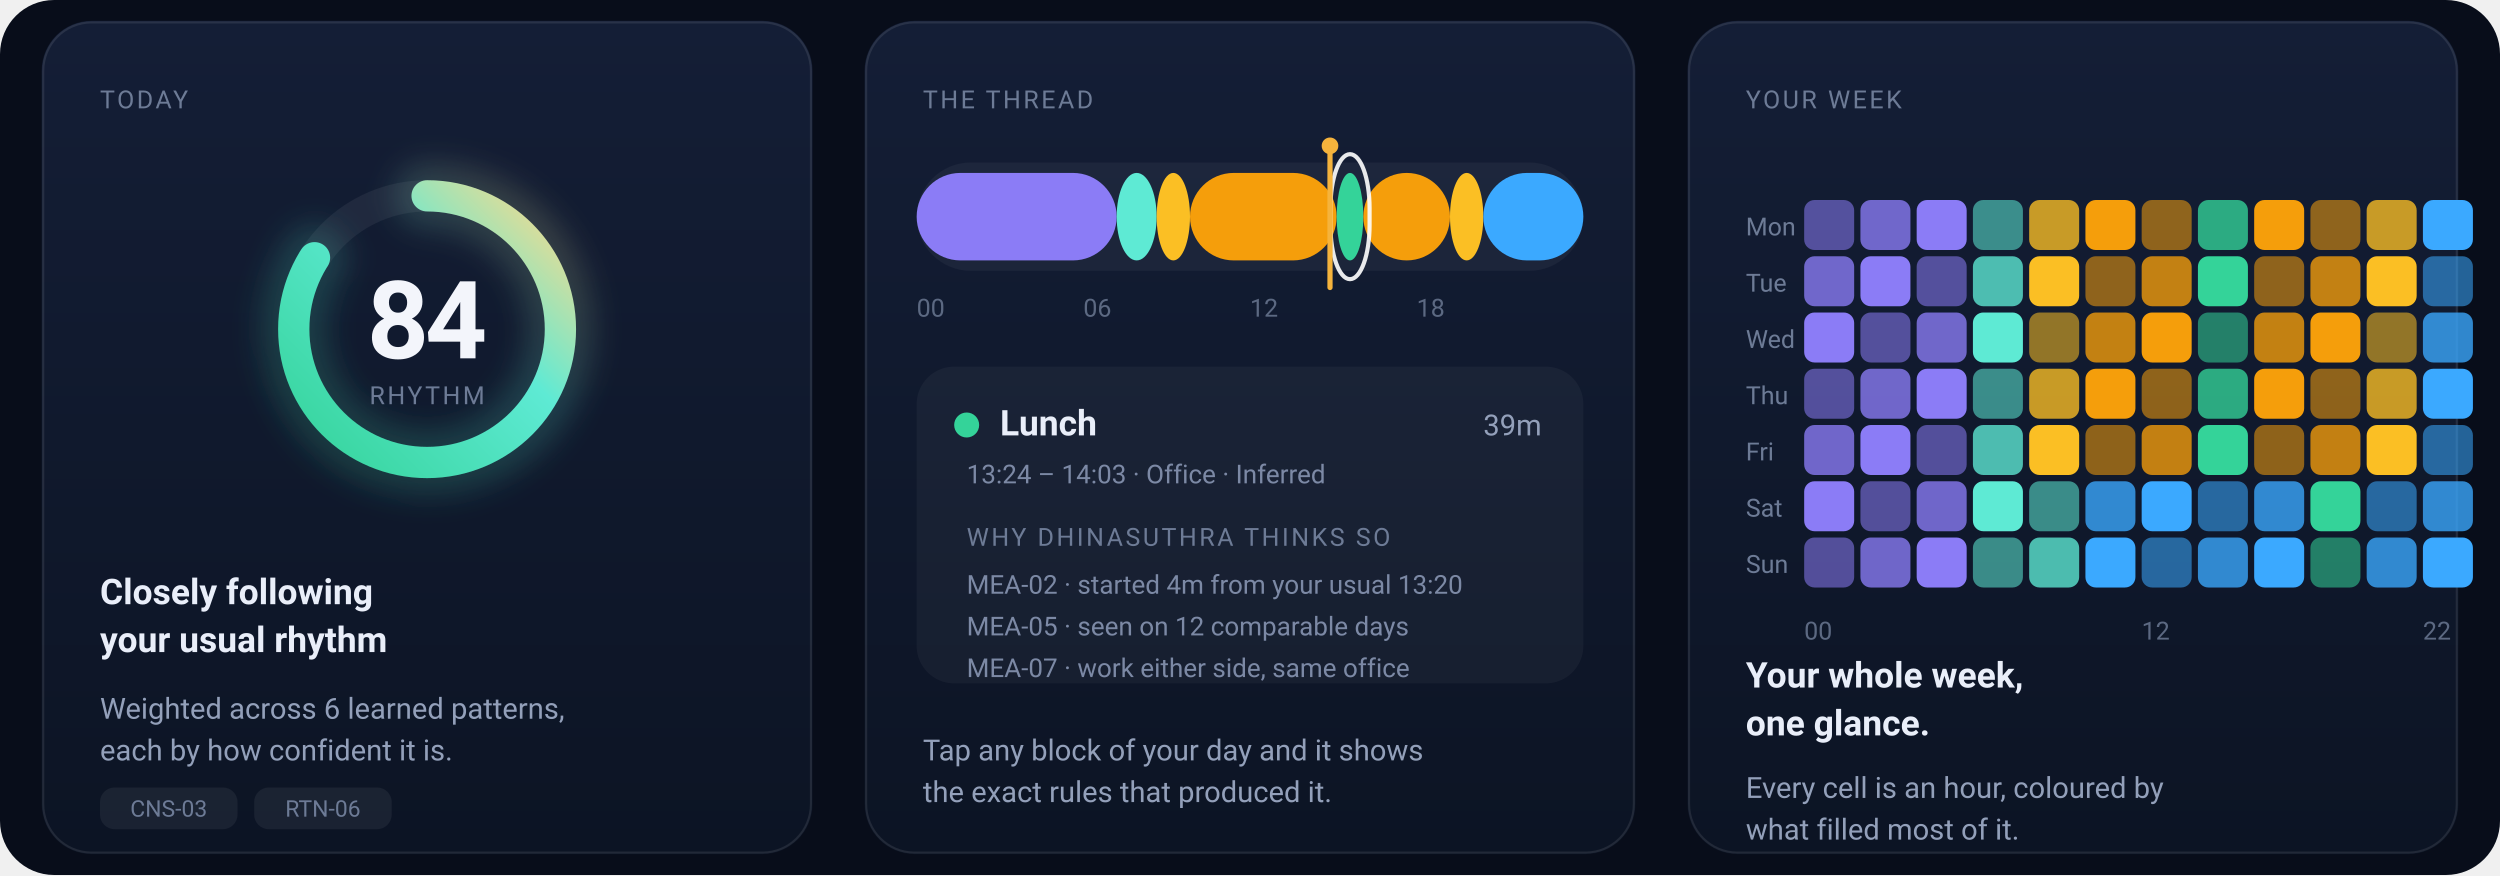
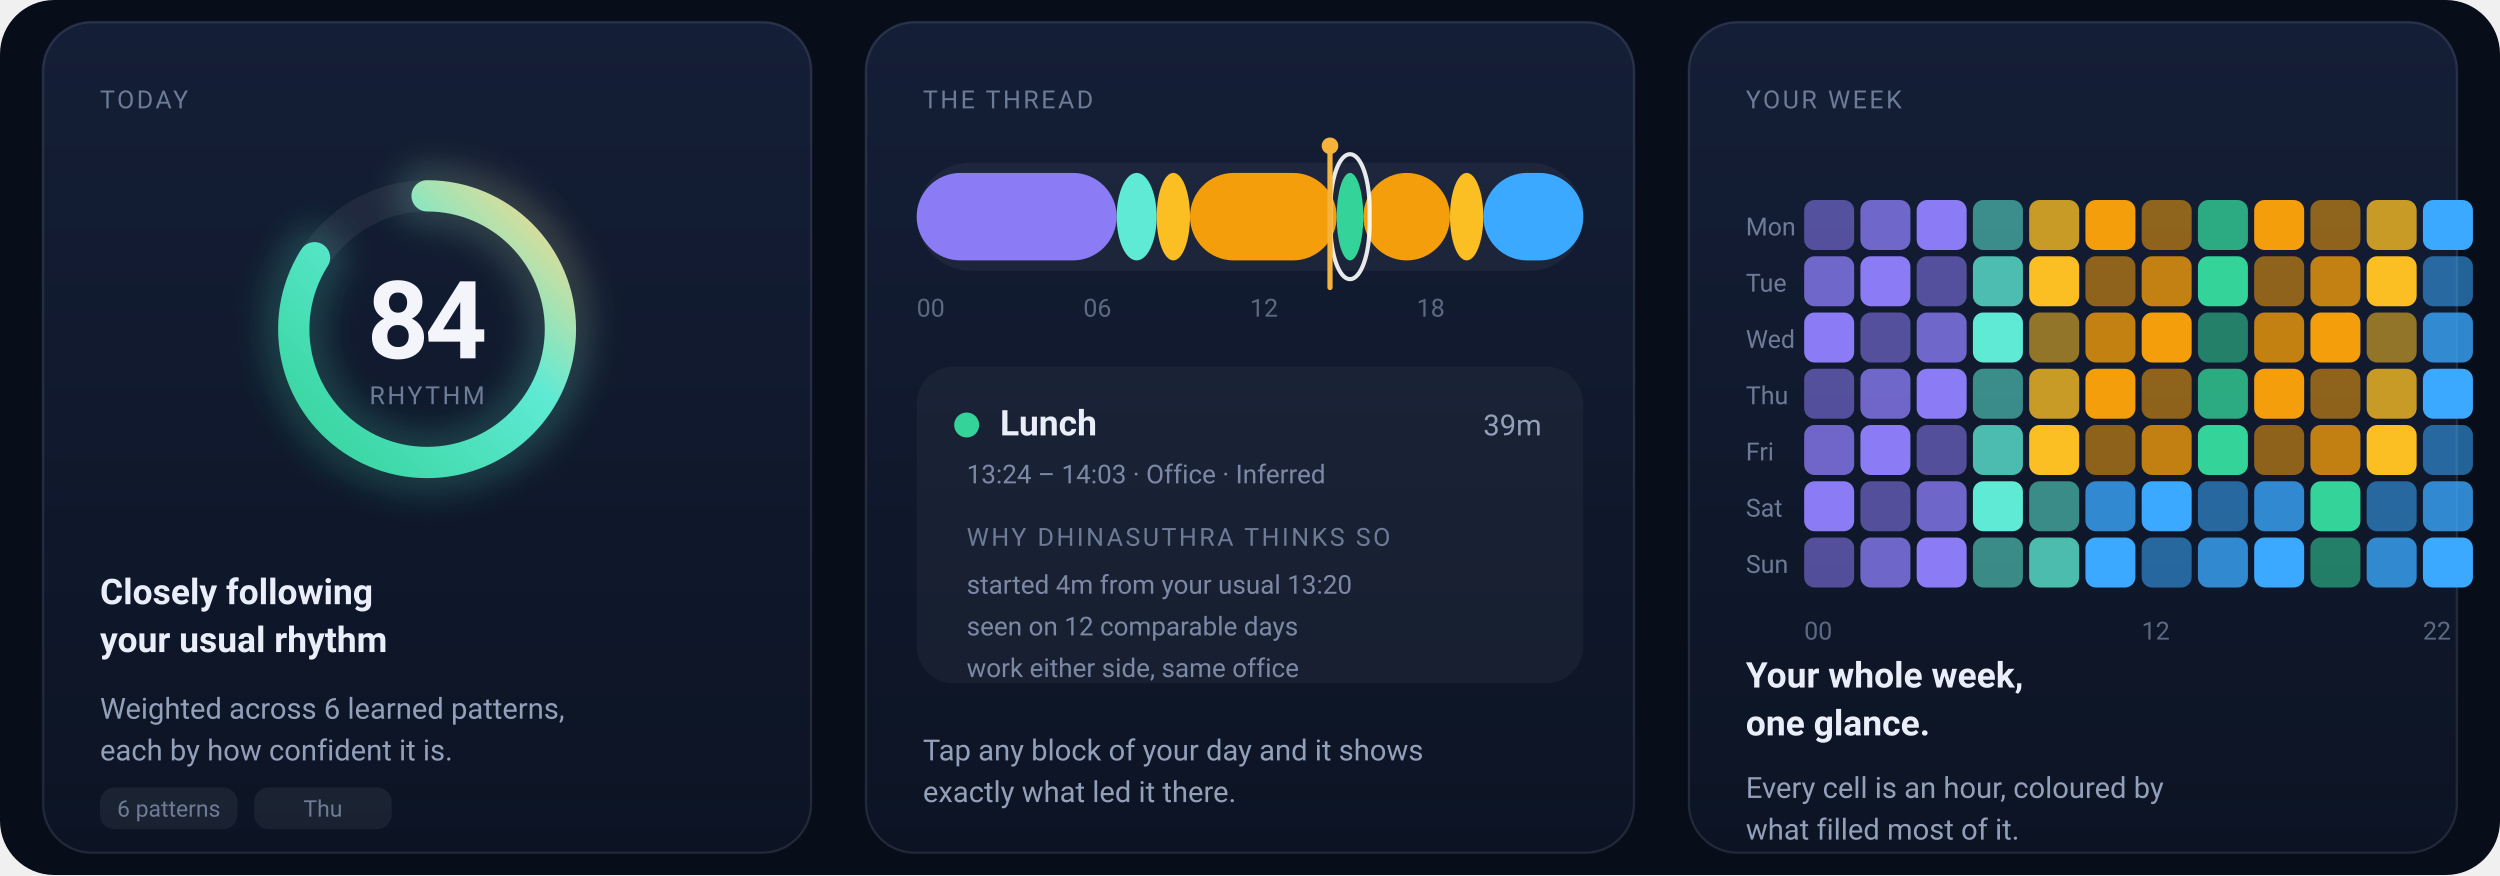
<svg xmlns="http://www.w3.org/2000/svg" viewBox="0 0 1200 420" width="1200" height="420" role="img" aria-label="An illustration of DhinaSuthra's visual language: a rhythm score ring, a 24-hour day ribbon with one episode inspected, and a week heatmap">
  <defs>
    <linearGradient id="card" x1="0" y1="0" x2="0" y2="1">
      <stop offset="0%" stop-color="#141E36" />
      <stop offset="100%" stop-color="#0C1424" />
    </linearGradient>
    <linearGradient id="ring" x1="0" y1="0" x2="1" y2="1">
      <stop offset="0%" stop-color="#34D399" />
      <stop offset="60%" stop-color="#5EEAD4" />
      <stop offset="100%" stop-color="#FFD98A" />
    </linearGradient>
    <filter id="soft" x="-60%" y="-60%" width="220%" height="220%">
      <feGaussianBlur stdDeviation="7" />
    </filter>
  </defs>
  <rect width="1200" height="420" fill="#080D1A" rx="26" />
  <rect x="20" y="10" width="370" height="400" rx="24" fill="url(#card)" />
  <rect x="20.75" y="10.75" width="368.5" height="398.5" rx="23.25" fill="none" stroke="#FFFFFF" stroke-opacity="0.09" />
  <rect x="415" y="10" width="370" height="400" rx="24" fill="url(#card)" />
  <rect x="415.75" y="10.75" width="368.5" height="398.5" rx="23.25" fill="none" stroke="#FFFFFF" stroke-opacity="0.09" />
  <rect x="810" y="10" width="370" height="400" rx="24" fill="url(#card)" />
  <rect x="810.75" y="10.75" width="368.5" height="398.5" rx="23.25" fill="none" stroke="#FFFFFF" stroke-opacity="0.09" />
  <text x="48" y="52" font-family="-apple-system, 'Segoe UI', Roboto, Helvetica, Arial, sans-serif" font-size="12" fill="#6D7B96" letter-spacing="1.2">TODAY</text>
  <circle cx="205" cy="158" r="64" fill="none" stroke="#FFFFFF" stroke-opacity="0.06" stroke-width="15" />
  <g transform="rotate(-90 205 158)">
    <circle cx="205" cy="158" r="64" fill="none" stroke="url(#ring)" stroke-opacity="0.18" stroke-width="32" stroke-linecap="round" stroke-dasharray="337.8 402.1" filter="url(#soft)" />
    <circle cx="205" cy="158" r="64" fill="none" stroke="url(#ring)" stroke-width="15" stroke-linecap="round" stroke-dasharray="337.8 402.1" />
  </g>
  <text x="205" y="172" font-family="-apple-system, 'Segoe UI', Roboto, Helvetica, Arial, sans-serif" font-size="52" fill="#F3F5FB" font-weight="700" text-anchor="middle" letter-spacing="-2">84</text>
  <text x="205" y="194" font-family="-apple-system, 'Segoe UI', Roboto, Helvetica, Arial, sans-serif" font-size="12" fill="#6D7B96" text-anchor="middle" letter-spacing="1.2">RHYTHM</text>
  <text x="48" y="290" font-family="-apple-system, 'Segoe UI', Roboto, Helvetica, Arial, sans-serif" font-size="17" fill="#E9EEF9" font-weight="600">Closely following</text>
  <text x="48" y="313" font-family="-apple-system, 'Segoe UI', Roboto, Helvetica, Arial, sans-serif" font-size="17" fill="#E9EEF9" font-weight="600">your usual rhythm</text>
  <text x="48" y="345" font-family="-apple-system, 'Segoe UI', Roboto, Helvetica, Arial, sans-serif" font-size="14" fill="#93A0BA">Weighted across 6 learned patterns,</text>
  <text x="48" y="365" font-family="-apple-system, 'Segoe UI', Roboto, Helvetica, Arial, sans-serif" font-size="14" fill="#93A0BA">each by how confident it is.</text>
  <rect x="48" y="378" width="66" height="20" rx="7" fill="#FFFFFF" fill-opacity="0.06" />
-   <text x="81" y="392" font-family="-apple-system, 'Segoe UI', Roboto, Helvetica, Arial, sans-serif" font-size="11" fill="#6D7B96" text-anchor="middle">CNS-03</text>
+   <text x="81" y="392" font-family="-apple-system, 'Segoe UI', Roboto, Helvetica, Arial, sans-serif" font-size="11" fill="#6D7B96" text-anchor="middle">6 patterns</text>
  <rect x="122" y="378" width="66" height="20" rx="7" fill="#FFFFFF" fill-opacity="0.06" />
-   <text x="155" y="392" font-family="-apple-system, 'Segoe UI', Roboto, Helvetica, Arial, sans-serif" font-size="11" fill="#6D7B96" text-anchor="middle">RTN-06</text>
+   <text x="155" y="392" font-family="-apple-system, 'Segoe UI', Roboto, Helvetica, Arial, sans-serif" font-size="11" fill="#6D7B96" text-anchor="middle">Thu</text>
  <text x="443" y="52" font-family="-apple-system, 'Segoe UI', Roboto, Helvetica, Arial, sans-serif" font-size="12" fill="#6D7B96" letter-spacing="1.2">THE THREAD</text>
  <rect x="440" y="78" width="320" height="52" rx="26" fill="#FFFFFF" fill-opacity="0.045" />
  <rect x="440.0" y="83" width="96.0" height="42" rx="21" fill="#8B7CF6" />
  <rect x="536.0" y="83" width="19.2" height="42" rx="21" fill="#5EEAD4" />
  <rect x="555.2" y="83" width="16.0" height="42" rx="21" fill="#FBBF24" />
  <rect x="571.2" y="83" width="70.4" height="42" rx="21" fill="#F59E0B" />
  <rect x="641.6" y="83" width="12.8" height="42" rx="21" fill="#34D399" />
  <rect x="654.4" y="83" width="41.6" height="42" rx="21" fill="#F59E0B" />
  <rect x="696.0" y="83" width="16.0" height="42" rx="21" fill="#FBBF24" />
  <rect x="712.0" y="83" width="48.0" height="42" rx="21" fill="#3BA9FF" />
  <rect x="638.6" y="74" width="18.8" height="60" rx="26" fill="none" stroke="#FFFFFF" stroke-opacity="0.9" stroke-width="2" />
  <line x1="638.4" y1="70" x2="638.4" y2="138" stroke="#F5B33C" stroke-width="2.5" stroke-linecap="round" />
  <circle cx="638.4" cy="70" r="4" fill="#F5B33C" />
  <text x="440.0" y="152" font-family="-apple-system, 'Segoe UI', Roboto, Helvetica, Arial, sans-serif" font-size="12" fill="#5C6982">00</text>
  <text x="520.0" y="152" font-family="-apple-system, 'Segoe UI', Roboto, Helvetica, Arial, sans-serif" font-size="12" fill="#5C6982">06</text>
  <text x="600.0" y="152" font-family="-apple-system, 'Segoe UI', Roboto, Helvetica, Arial, sans-serif" font-size="12" fill="#5C6982">12</text>
  <text x="680.0" y="152" font-family="-apple-system, 'Segoe UI', Roboto, Helvetica, Arial, sans-serif" font-size="12" fill="#5C6982">18</text>
  <rect x="440" y="176" width="320" height="152" rx="18" fill="#FFFFFF" fill-opacity="0.04" />
  <circle cx="464" cy="204" r="6" fill="#34D399" />
  <text x="480" y="209" font-family="-apple-system, 'Segoe UI', Roboto, Helvetica, Arial, sans-serif" font-size="17" fill="#E9EEF9" font-weight="600">Lunch</text>
  <text x="740" y="209" font-family="-apple-system, 'Segoe UI', Roboto, Helvetica, Arial, sans-serif" font-size="14" fill="#93A0BA" text-anchor="end">39m</text>
  <text x="464" y="232" font-family="-apple-system, 'Segoe UI', Roboto, Helvetica, Arial, sans-serif" font-size="12.5" fill="#7C89A5">13:24 – 14:03 · Office · Inferred</text>
  <text x="464" y="262" font-family="-apple-system, 'Segoe UI', Roboto, Helvetica, Arial, sans-serif" font-size="12" fill="#6D7B96" letter-spacing="1.2">WHY DHINASUTHRA THINKS SO</text>
-   <text x="464" y="285" font-family="-apple-system, 'Segoe UI', Roboto, Helvetica, Arial, sans-serif" font-size="12.5" fill="#7C89A5">MEA-02 · started 4m from your usual 13:20</text>
-   <text x="464" y="305" font-family="-apple-system, 'Segoe UI', Roboto, Helvetica, Arial, sans-serif" font-size="12.5" fill="#7C89A5">MEA-05 · seen on 12 comparable days</text>
-   <text x="464" y="325" font-family="-apple-system, 'Segoe UI', Roboto, Helvetica, Arial, sans-serif" font-size="12.5" fill="#7C89A5">MEA-07 · work either side, same office</text>
+   <text x="464" y="285" font-family="-apple-system, 'Segoe UI', Roboto, Helvetica, Arial, sans-serif" font-size="12.5" fill="#7C89A5">started 4m from your usual 13:20</text>
+   <text x="464" y="305" font-family="-apple-system, 'Segoe UI', Roboto, Helvetica, Arial, sans-serif" font-size="12.5" fill="#7C89A5">seen on 12 comparable days</text>
+   <text x="464" y="325" font-family="-apple-system, 'Segoe UI', Roboto, Helvetica, Arial, sans-serif" font-size="12.5" fill="#7C89A5">work either side, same office</text>
  <text x="443" y="365" font-family="-apple-system, 'Segoe UI', Roboto, Helvetica, Arial, sans-serif" font-size="14" fill="#93A0BA">Tap any block of your day and it shows</text>
-   <text x="443" y="385" font-family="-apple-system, 'Segoe UI', Roboto, Helvetica, Arial, sans-serif" font-size="14" fill="#93A0BA">the exact rules that produced it.</text>
+   <text x="443" y="385" font-family="-apple-system, 'Segoe UI', Roboto, Helvetica, Arial, sans-serif" font-size="14" fill="#93A0BA">exactly what led it there.</text>
  <text x="838" y="52" font-family="-apple-system, 'Segoe UI', Roboto, Helvetica, Arial, sans-serif" font-size="12" fill="#6D7B96" letter-spacing="1.2">YOUR WEEK</text>
  <text x="838" y="113" font-family="-apple-system, 'Segoe UI', Roboto, Helvetica, Arial, sans-serif" font-size="12" fill="#6D7B96">Mon</text>
  <rect x="866" y="96" width="24" height="24" rx="5" fill="#8B7CF6" fill-opacity="0.55" />
  <rect x="893" y="96" width="24" height="24" rx="5" fill="#8B7CF6" fill-opacity="0.78" />
  <rect x="920" y="96" width="24" height="24" rx="5" fill="#8B7CF6" fill-opacity="1.00" />
  <rect x="947" y="96" width="24" height="24" rx="5" fill="#5EEAD4" fill-opacity="0.55" />
  <rect x="974" y="96" width="24" height="24" rx="5" fill="#FBBF24" fill-opacity="0.78" />
  <rect x="1001" y="96" width="24" height="24" rx="5" fill="#F59E0B" fill-opacity="1.00" />
  <rect x="1028" y="96" width="24" height="24" rx="5" fill="#F59E0B" fill-opacity="0.55" />
  <rect x="1055" y="96" width="24" height="24" rx="5" fill="#34D399" fill-opacity="0.78" />
  <rect x="1082" y="96" width="24" height="24" rx="5" fill="#F59E0B" fill-opacity="1.00" />
  <rect x="1109" y="96" width="24" height="24" rx="5" fill="#F59E0B" fill-opacity="0.55" />
  <rect x="1136" y="96" width="24" height="24" rx="5" fill="#FBBF24" fill-opacity="0.78" />
  <rect x="1163" y="96" width="24" height="24" rx="5" fill="#3BA9FF" fill-opacity="1.00" />
  <text x="838" y="140" font-family="-apple-system, 'Segoe UI', Roboto, Helvetica, Arial, sans-serif" font-size="12" fill="#6D7B96">Tue</text>
  <rect x="866" y="123" width="24" height="24" rx="5" fill="#8B7CF6" fill-opacity="0.78" />
  <rect x="893" y="123" width="24" height="24" rx="5" fill="#8B7CF6" fill-opacity="1.00" />
  <rect x="920" y="123" width="24" height="24" rx="5" fill="#8B7CF6" fill-opacity="0.55" />
  <rect x="947" y="123" width="24" height="24" rx="5" fill="#5EEAD4" fill-opacity="0.78" />
  <rect x="974" y="123" width="24" height="24" rx="5" fill="#FBBF24" fill-opacity="1.00" />
  <rect x="1001" y="123" width="24" height="24" rx="5" fill="#F59E0B" fill-opacity="0.55" />
  <rect x="1028" y="123" width="24" height="24" rx="5" fill="#F59E0B" fill-opacity="0.78" />
  <rect x="1055" y="123" width="24" height="24" rx="5" fill="#34D399" fill-opacity="1.00" />
  <rect x="1082" y="123" width="24" height="24" rx="5" fill="#F59E0B" fill-opacity="0.55" />
  <rect x="1109" y="123" width="24" height="24" rx="5" fill="#F59E0B" fill-opacity="0.78" />
  <rect x="1136" y="123" width="24" height="24" rx="5" fill="#FBBF24" fill-opacity="1.00" />
  <rect x="1163" y="123" width="24" height="24" rx="5" fill="#3BA9FF" fill-opacity="0.55" />
  <text x="838" y="167" font-family="-apple-system, 'Segoe UI', Roboto, Helvetica, Arial, sans-serif" font-size="12" fill="#6D7B96">Wed</text>
  <rect x="866" y="150" width="24" height="24" rx="5" fill="#8B7CF6" fill-opacity="1.00" />
  <rect x="893" y="150" width="24" height="24" rx="5" fill="#8B7CF6" fill-opacity="0.55" />
  <rect x="920" y="150" width="24" height="24" rx="5" fill="#8B7CF6" fill-opacity="0.78" />
  <rect x="947" y="150" width="24" height="24" rx="5" fill="#5EEAD4" fill-opacity="1.00" />
  <rect x="974" y="150" width="24" height="24" rx="5" fill="#FBBF24" fill-opacity="0.55" />
  <rect x="1001" y="150" width="24" height="24" rx="5" fill="#F59E0B" fill-opacity="0.78" />
  <rect x="1028" y="150" width="24" height="24" rx="5" fill="#F59E0B" fill-opacity="1.00" />
  <rect x="1055" y="150" width="24" height="24" rx="5" fill="#34D399" fill-opacity="0.55" />
  <rect x="1082" y="150" width="24" height="24" rx="5" fill="#F59E0B" fill-opacity="0.78" />
  <rect x="1109" y="150" width="24" height="24" rx="5" fill="#F59E0B" fill-opacity="1.00" />
  <rect x="1136" y="150" width="24" height="24" rx="5" fill="#FBBF24" fill-opacity="0.55" />
  <rect x="1163" y="150" width="24" height="24" rx="5" fill="#3BA9FF" fill-opacity="0.78" />
  <text x="838" y="194" font-family="-apple-system, 'Segoe UI', Roboto, Helvetica, Arial, sans-serif" font-size="12" fill="#6D7B96">Thu</text>
  <rect x="866" y="177" width="24" height="24" rx="5" fill="#8B7CF6" fill-opacity="0.55" />
  <rect x="893" y="177" width="24" height="24" rx="5" fill="#8B7CF6" fill-opacity="0.78" />
  <rect x="920" y="177" width="24" height="24" rx="5" fill="#8B7CF6" fill-opacity="1.00" />
  <rect x="947" y="177" width="24" height="24" rx="5" fill="#5EEAD4" fill-opacity="0.55" />
  <rect x="974" y="177" width="24" height="24" rx="5" fill="#FBBF24" fill-opacity="0.78" />
  <rect x="1001" y="177" width="24" height="24" rx="5" fill="#F59E0B" fill-opacity="1.00" />
  <rect x="1028" y="177" width="24" height="24" rx="5" fill="#F59E0B" fill-opacity="0.55" />
  <rect x="1055" y="177" width="24" height="24" rx="5" fill="#34D399" fill-opacity="0.78" />
  <rect x="1082" y="177" width="24" height="24" rx="5" fill="#F59E0B" fill-opacity="1.00" />
  <rect x="1109" y="177" width="24" height="24" rx="5" fill="#F59E0B" fill-opacity="0.55" />
  <rect x="1136" y="177" width="24" height="24" rx="5" fill="#FBBF24" fill-opacity="0.78" />
  <rect x="1163" y="177" width="24" height="24" rx="5" fill="#3BA9FF" fill-opacity="1.00" />
  <text x="838" y="221" font-family="-apple-system, 'Segoe UI', Roboto, Helvetica, Arial, sans-serif" font-size="12" fill="#6D7B96">Fri</text>
  <rect x="866" y="204" width="24" height="24" rx="5" fill="#8B7CF6" fill-opacity="0.78" />
  <rect x="893" y="204" width="24" height="24" rx="5" fill="#8B7CF6" fill-opacity="1.00" />
  <rect x="920" y="204" width="24" height="24" rx="5" fill="#8B7CF6" fill-opacity="0.55" />
  <rect x="947" y="204" width="24" height="24" rx="5" fill="#5EEAD4" fill-opacity="0.78" />
  <rect x="974" y="204" width="24" height="24" rx="5" fill="#FBBF24" fill-opacity="1.00" />
  <rect x="1001" y="204" width="24" height="24" rx="5" fill="#F59E0B" fill-opacity="0.55" />
  <rect x="1028" y="204" width="24" height="24" rx="5" fill="#F59E0B" fill-opacity="0.78" />
  <rect x="1055" y="204" width="24" height="24" rx="5" fill="#34D399" fill-opacity="1.00" />
  <rect x="1082" y="204" width="24" height="24" rx="5" fill="#F59E0B" fill-opacity="0.55" />
  <rect x="1109" y="204" width="24" height="24" rx="5" fill="#F59E0B" fill-opacity="0.78" />
  <rect x="1136" y="204" width="24" height="24" rx="5" fill="#FBBF24" fill-opacity="1.00" />
  <rect x="1163" y="204" width="24" height="24" rx="5" fill="#3BA9FF" fill-opacity="0.55" />
  <text x="838" y="248" font-family="-apple-system, 'Segoe UI', Roboto, Helvetica, Arial, sans-serif" font-size="12" fill="#6D7B96">Sat</text>
  <rect x="866" y="231" width="24" height="24" rx="5" fill="#8B7CF6" fill-opacity="1.00" />
  <rect x="893" y="231" width="24" height="24" rx="5" fill="#8B7CF6" fill-opacity="0.55" />
  <rect x="920" y="231" width="24" height="24" rx="5" fill="#8B7CF6" fill-opacity="0.78" />
  <rect x="947" y="231" width="24" height="24" rx="5" fill="#5EEAD4" fill-opacity="1.00" />
  <rect x="974" y="231" width="24" height="24" rx="5" fill="#5EEAD4" fill-opacity="0.55" />
  <rect x="1001" y="231" width="24" height="24" rx="5" fill="#3BA9FF" fill-opacity="0.78" />
  <rect x="1028" y="231" width="24" height="24" rx="5" fill="#3BA9FF" fill-opacity="1.00" />
  <rect x="1055" y="231" width="24" height="24" rx="5" fill="#3BA9FF" fill-opacity="0.55" />
  <rect x="1082" y="231" width="24" height="24" rx="5" fill="#3BA9FF" fill-opacity="0.78" />
  <rect x="1109" y="231" width="24" height="24" rx="5" fill="#34D399" fill-opacity="1.00" />
  <rect x="1136" y="231" width="24" height="24" rx="5" fill="#3BA9FF" fill-opacity="0.55" />
  <rect x="1163" y="231" width="24" height="24" rx="5" fill="#3BA9FF" fill-opacity="0.78" />
  <text x="838" y="275" font-family="-apple-system, 'Segoe UI', Roboto, Helvetica, Arial, sans-serif" font-size="12" fill="#6D7B96">Sun</text>
  <rect x="866" y="258" width="24" height="24" rx="5" fill="#8B7CF6" fill-opacity="0.55" />
  <rect x="893" y="258" width="24" height="24" rx="5" fill="#8B7CF6" fill-opacity="0.78" />
  <rect x="920" y="258" width="24" height="24" rx="5" fill="#8B7CF6" fill-opacity="1.00" />
  <rect x="947" y="258" width="24" height="24" rx="5" fill="#5EEAD4" fill-opacity="0.55" />
  <rect x="974" y="258" width="24" height="24" rx="5" fill="#5EEAD4" fill-opacity="0.78" />
  <rect x="1001" y="258" width="24" height="24" rx="5" fill="#3BA9FF" fill-opacity="1.00" />
  <rect x="1028" y="258" width="24" height="24" rx="5" fill="#3BA9FF" fill-opacity="0.55" />
  <rect x="1055" y="258" width="24" height="24" rx="5" fill="#3BA9FF" fill-opacity="0.78" />
  <rect x="1082" y="258" width="24" height="24" rx="5" fill="#3BA9FF" fill-opacity="1.00" />
  <rect x="1109" y="258" width="24" height="24" rx="5" fill="#34D399" fill-opacity="0.55" />
  <rect x="1136" y="258" width="24" height="24" rx="5" fill="#3BA9FF" fill-opacity="0.78" />
  <rect x="1163" y="258" width="24" height="24" rx="5" fill="#3BA9FF" fill-opacity="1.00" />
  <text x="866" y="307" font-family="-apple-system, 'Segoe UI', Roboto, Helvetica, Arial, sans-serif" font-size="12" fill="#5C6982">00</text>
  <text x="1028" y="307" font-family="-apple-system, 'Segoe UI', Roboto, Helvetica, Arial, sans-serif" font-size="12" fill="#5C6982">12</text>
  <text x="1163" y="307" font-family="-apple-system, 'Segoe UI', Roboto, Helvetica, Arial, sans-serif" font-size="12" fill="#5C6982">22</text>
  <text x="838" y="330" font-family="-apple-system, 'Segoe UI', Roboto, Helvetica, Arial, sans-serif" font-size="17" fill="#E9EEF9" font-weight="600">Your whole week,</text>
  <text x="838" y="353" font-family="-apple-system, 'Segoe UI', Roboto, Helvetica, Arial, sans-serif" font-size="17" fill="#E9EEF9" font-weight="600">one glance.</text>
  <text x="838" y="383" font-family="-apple-system, 'Segoe UI', Roboto, Helvetica, Arial, sans-serif" font-size="14" fill="#93A0BA">Every cell is an hour, coloured by</text>
  <text x="838" y="403" font-family="-apple-system, 'Segoe UI', Roboto, Helvetica, Arial, sans-serif" font-size="14" fill="#93A0BA">what filled most of it.</text>
</svg>
